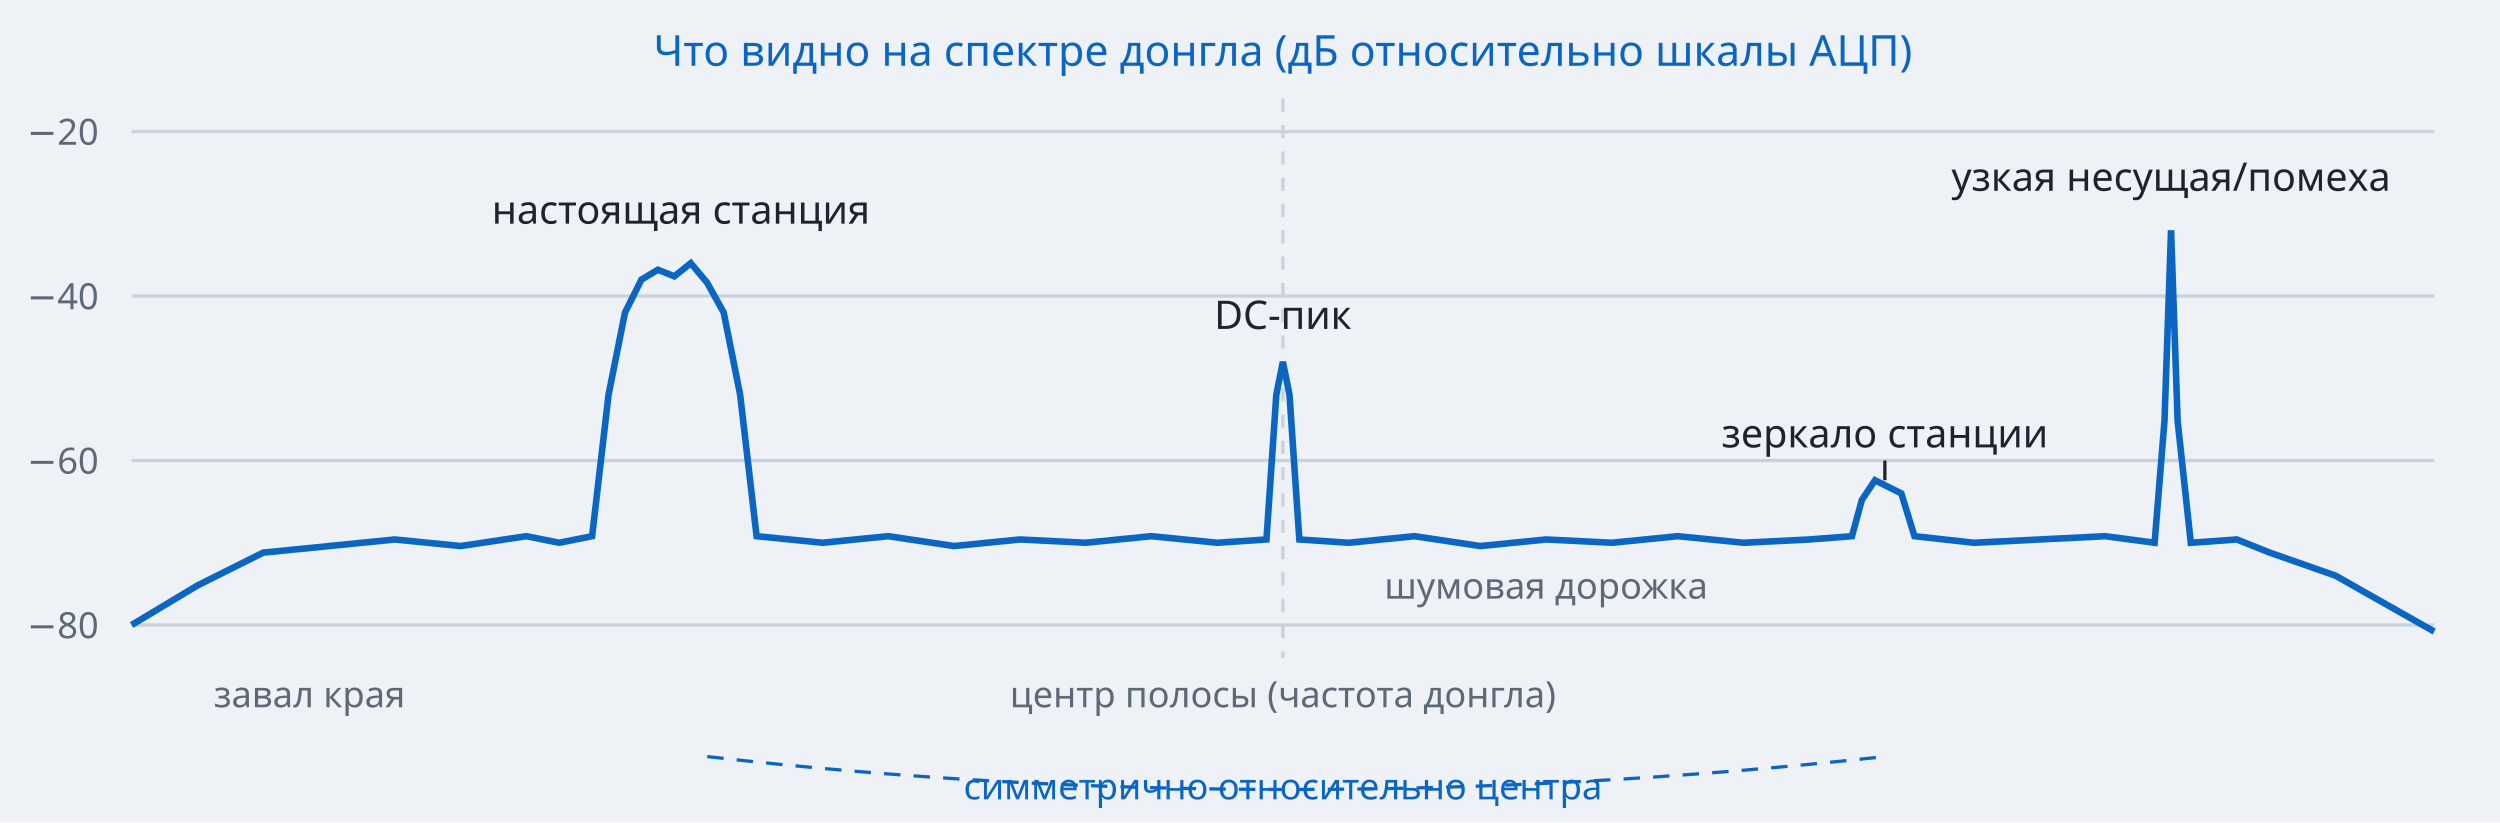
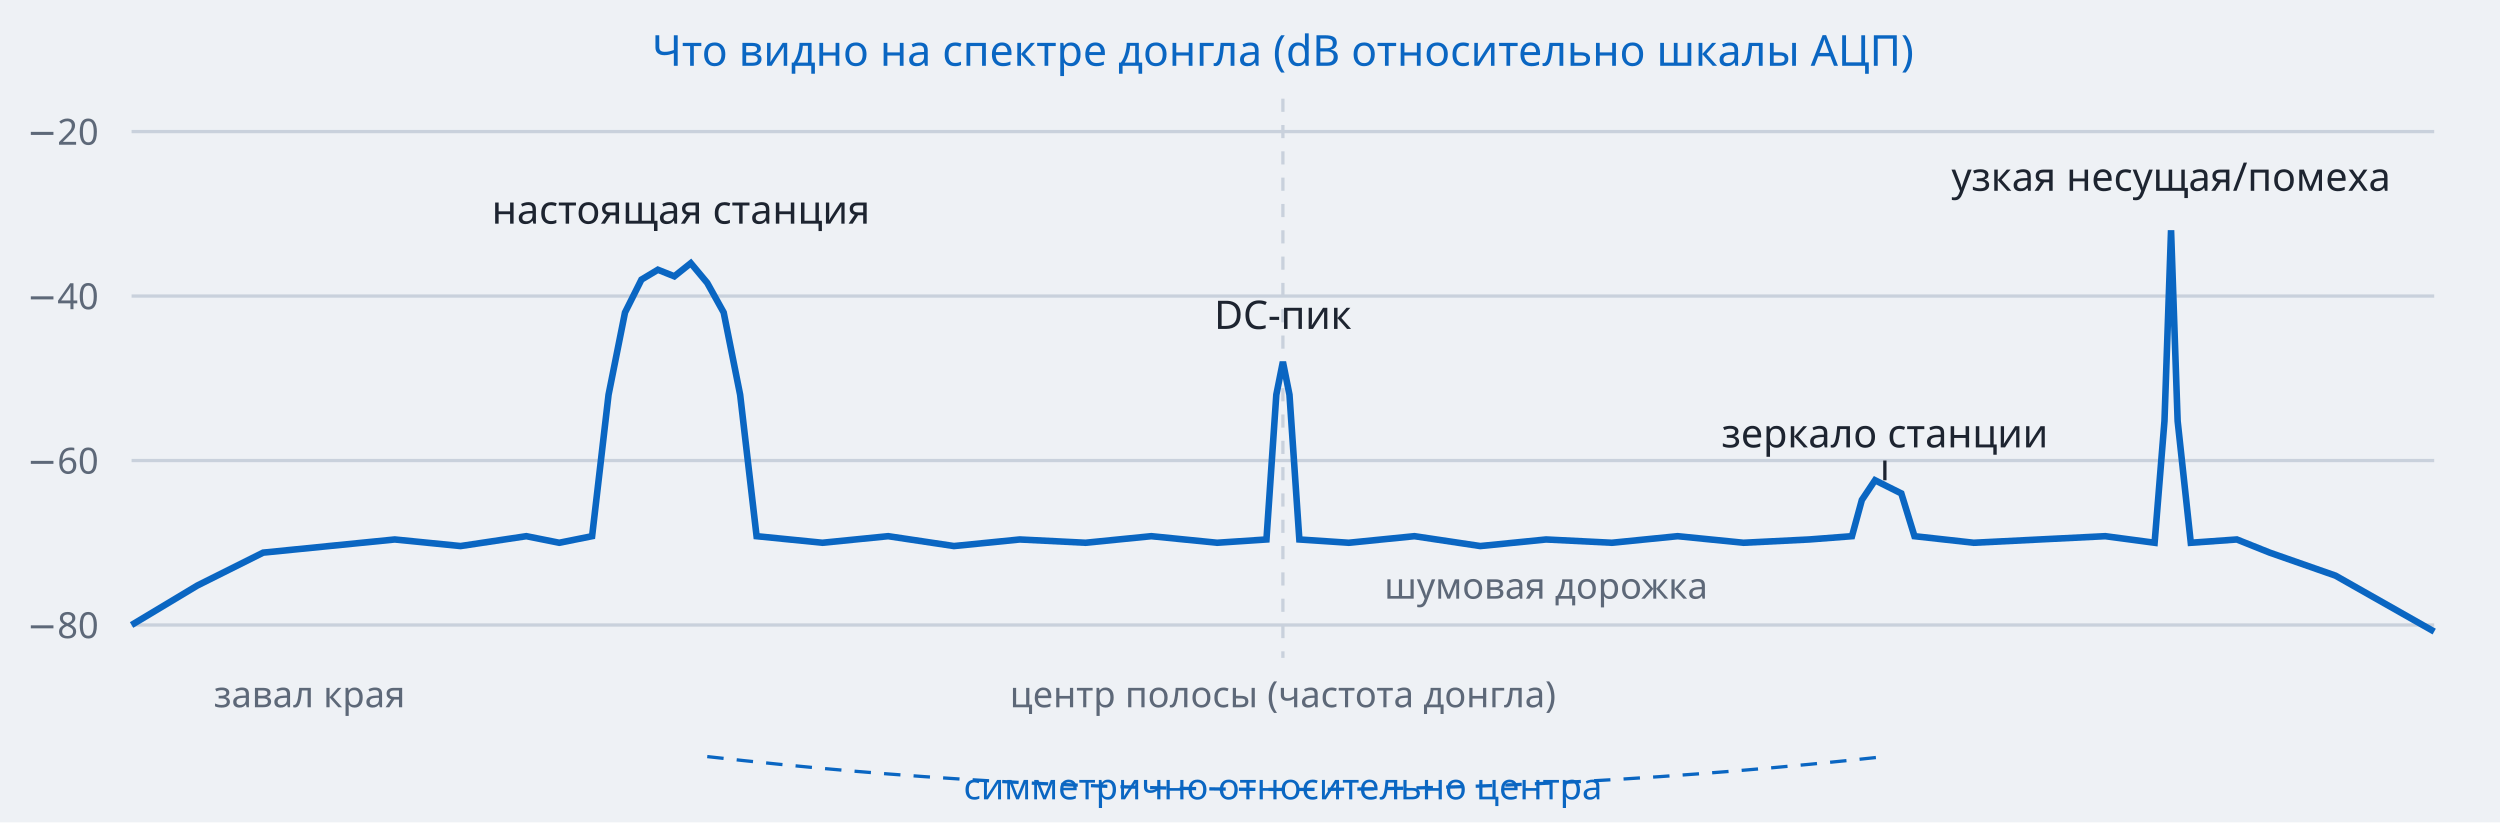
<svg xmlns="http://www.w3.org/2000/svg" width="760" height="250" viewBox="0 0 760 250">
  <rect x="0" y="0" width="760" height="250" fill="#eef1f5" />
  <line x1="40" y1="40" x2="740" y2="40" stroke="#c9d1dc" />
  <line x1="40" y1="90" x2="740" y2="90" stroke="#c9d1dc" />
  <line x1="40" y1="140" x2="740" y2="140" stroke="#c9d1dc" />
  <line x1="40" y1="190" x2="740" y2="190" stroke="#c9d1dc" />
  <line x1="390" y1="30" x2="390" y2="200" stroke="#c9d1dc" stroke-dasharray="4,4" />
  <text x="30" y="44" font-family="Segoe UI" font-size="11" fill="#5d6878" text-anchor="end">−20</text>
  <text x="30" y="94" font-family="Segoe UI" font-size="11" fill="#5d6878" text-anchor="end">−40</text>
  <text x="30" y="144" font-family="Segoe UI" font-size="11" fill="#5d6878" text-anchor="end">−60</text>
  <text x="30" y="194" font-family="Segoe UI" font-size="11" fill="#5d6878" text-anchor="end">−80</text>
  <polyline fill="none" stroke="#0a66c2" stroke-width="2" points="     40,190 60,178 80,168 100,166 120,164 140,166 160,163 170,165 180,163     185,120 190,95 195,85 200,82 205,84 210,80 215,86 220,95 225,120 230,163     250,165 270,163 290,166 310,164 330,165 350,163 370,165 385,164 388,120 390,110 392,120 395,164     410,165 430,163 450,166 470,164 490,165 510,163 530,165 550,164 563,163     566,152 570,146 574,148 578,150 582,163     600,165 620,164 640,163 655,165 658,128 660,70 662,128 666,165     680,164 690,168 710,175 740,192" />
  <text x="207" y="68" font-family="Segoe UI" font-size="12" fill="#1d2430" text-anchor="middle">настоящая станция</text>
  <text x="390" y="100" font-family="Segoe UI" font-size="12" fill="#1d2430" text-anchor="middle">DC-пик</text>
  <text x="390" y="215" font-family="Segoe UI" font-size="11" fill="#5d6878" text-anchor="middle">центр полосы (частота донгла)</text>
  <text x="573" y="136" font-family="Segoe UI" font-size="12" fill="#1d2430" text-anchor="middle">зеркало станции</text>
  <line x1="573" y1="140" x2="573" y2="146" stroke="#1d2430" />
  <text x="660" y="58" font-family="Segoe UI" font-size="12" fill="#1d2430" text-anchor="middle">узкая несущая/помеха</text>
  <text x="470" y="182" font-family="Segoe UI" font-size="11" fill="#5d6878" text-anchor="middle">шумовая дорожка</text>
  <text x="65" y="215" font-family="Segoe UI" font-size="11" fill="#5d6878">завал края</text>
-   <text x="390" y="20" font-family="Segoe UI" font-size="13" fill="#0a66c2" text-anchor="middle">Что видно на спектре донгла (дБ относительно шкалы АЦП)</text>
+   <text x="390" y="20" font-family="Segoe UI" font-size="13" fill="#0a66c2" text-anchor="middle">Что видно на спектре донгла (dB относительно шкалы АЦП)</text>
  <path d="M 215 230 Q 390 250 573 230" fill="none" stroke="#0a66c2" stroke-dasharray="5,4" />
  <text x="390" y="243" font-family="Segoe UI" font-size="11" fill="#0a66c2" text-anchor="middle">симметрично относительно центра</text>
</svg>
